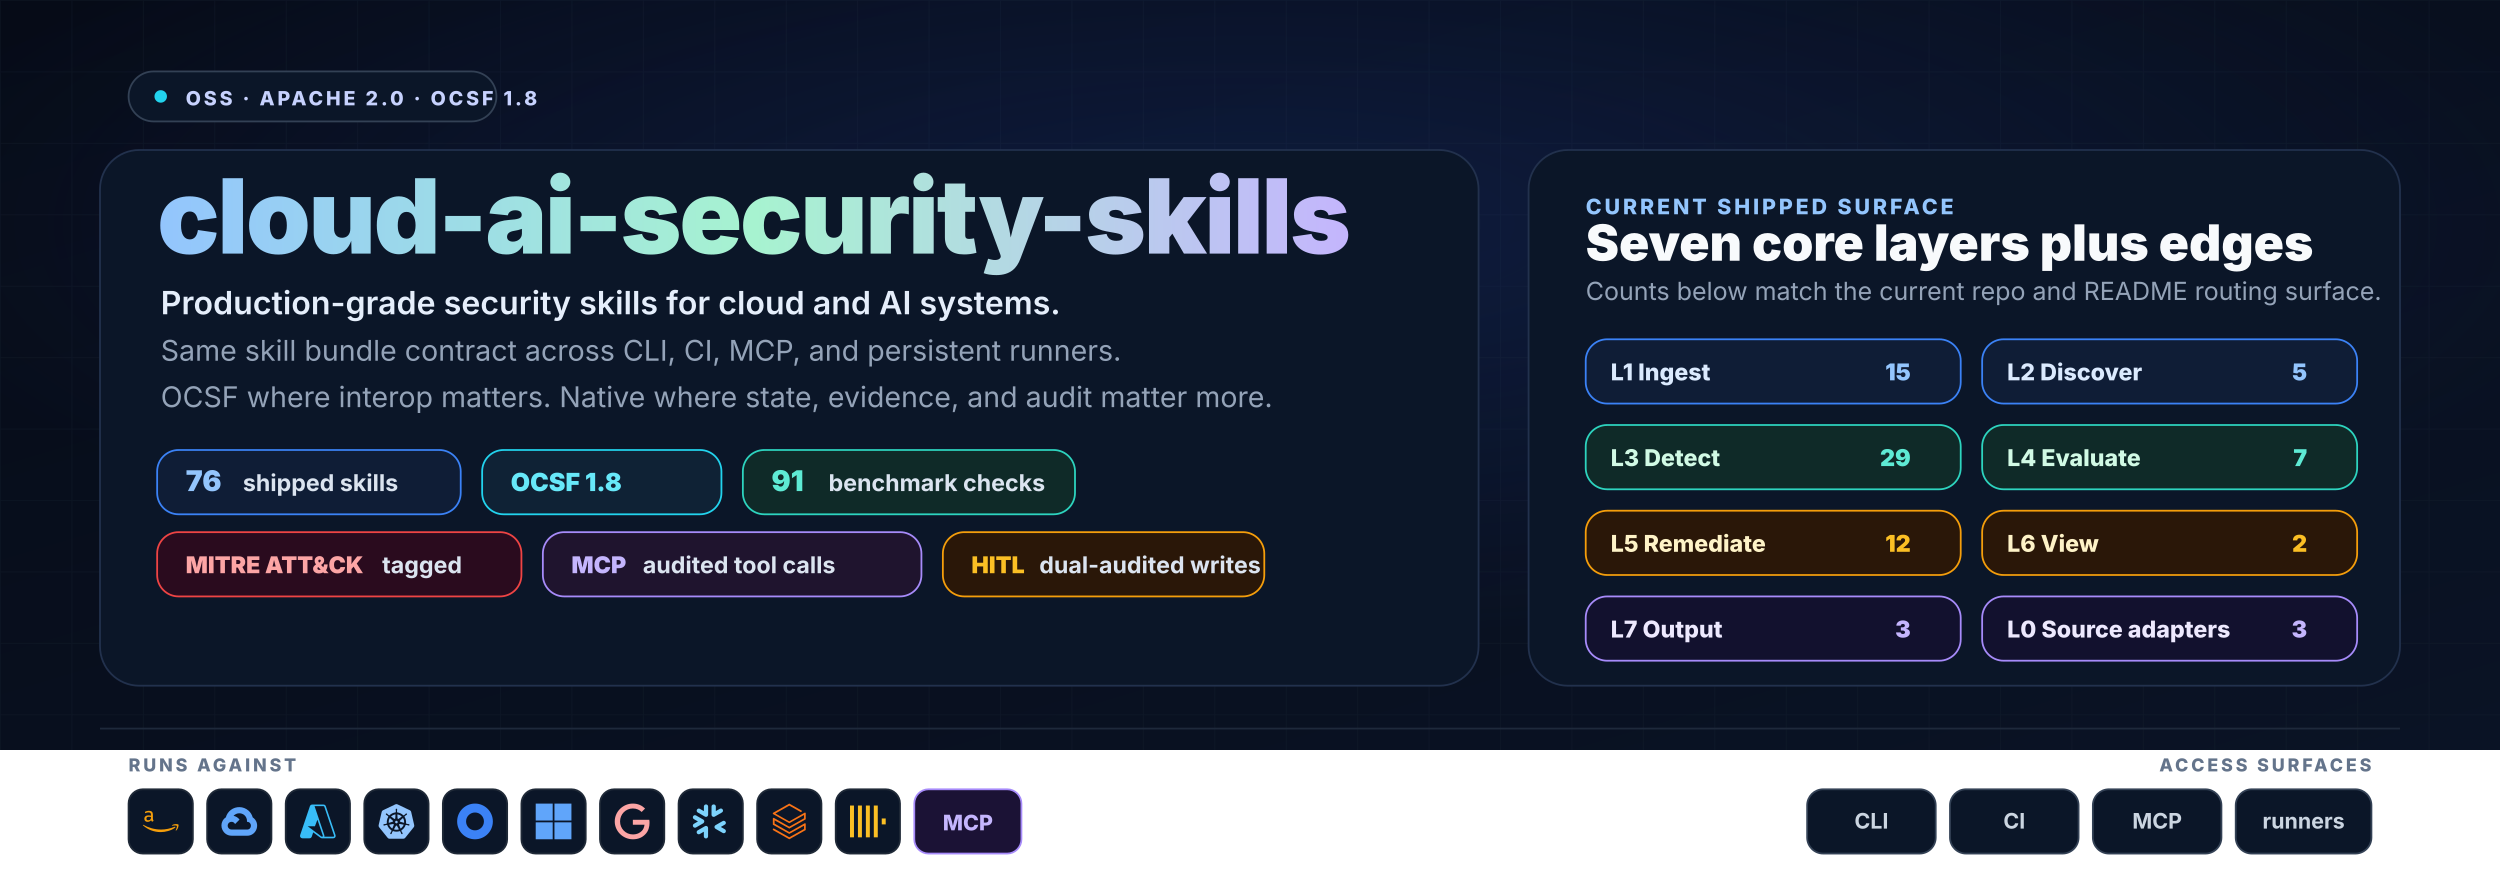
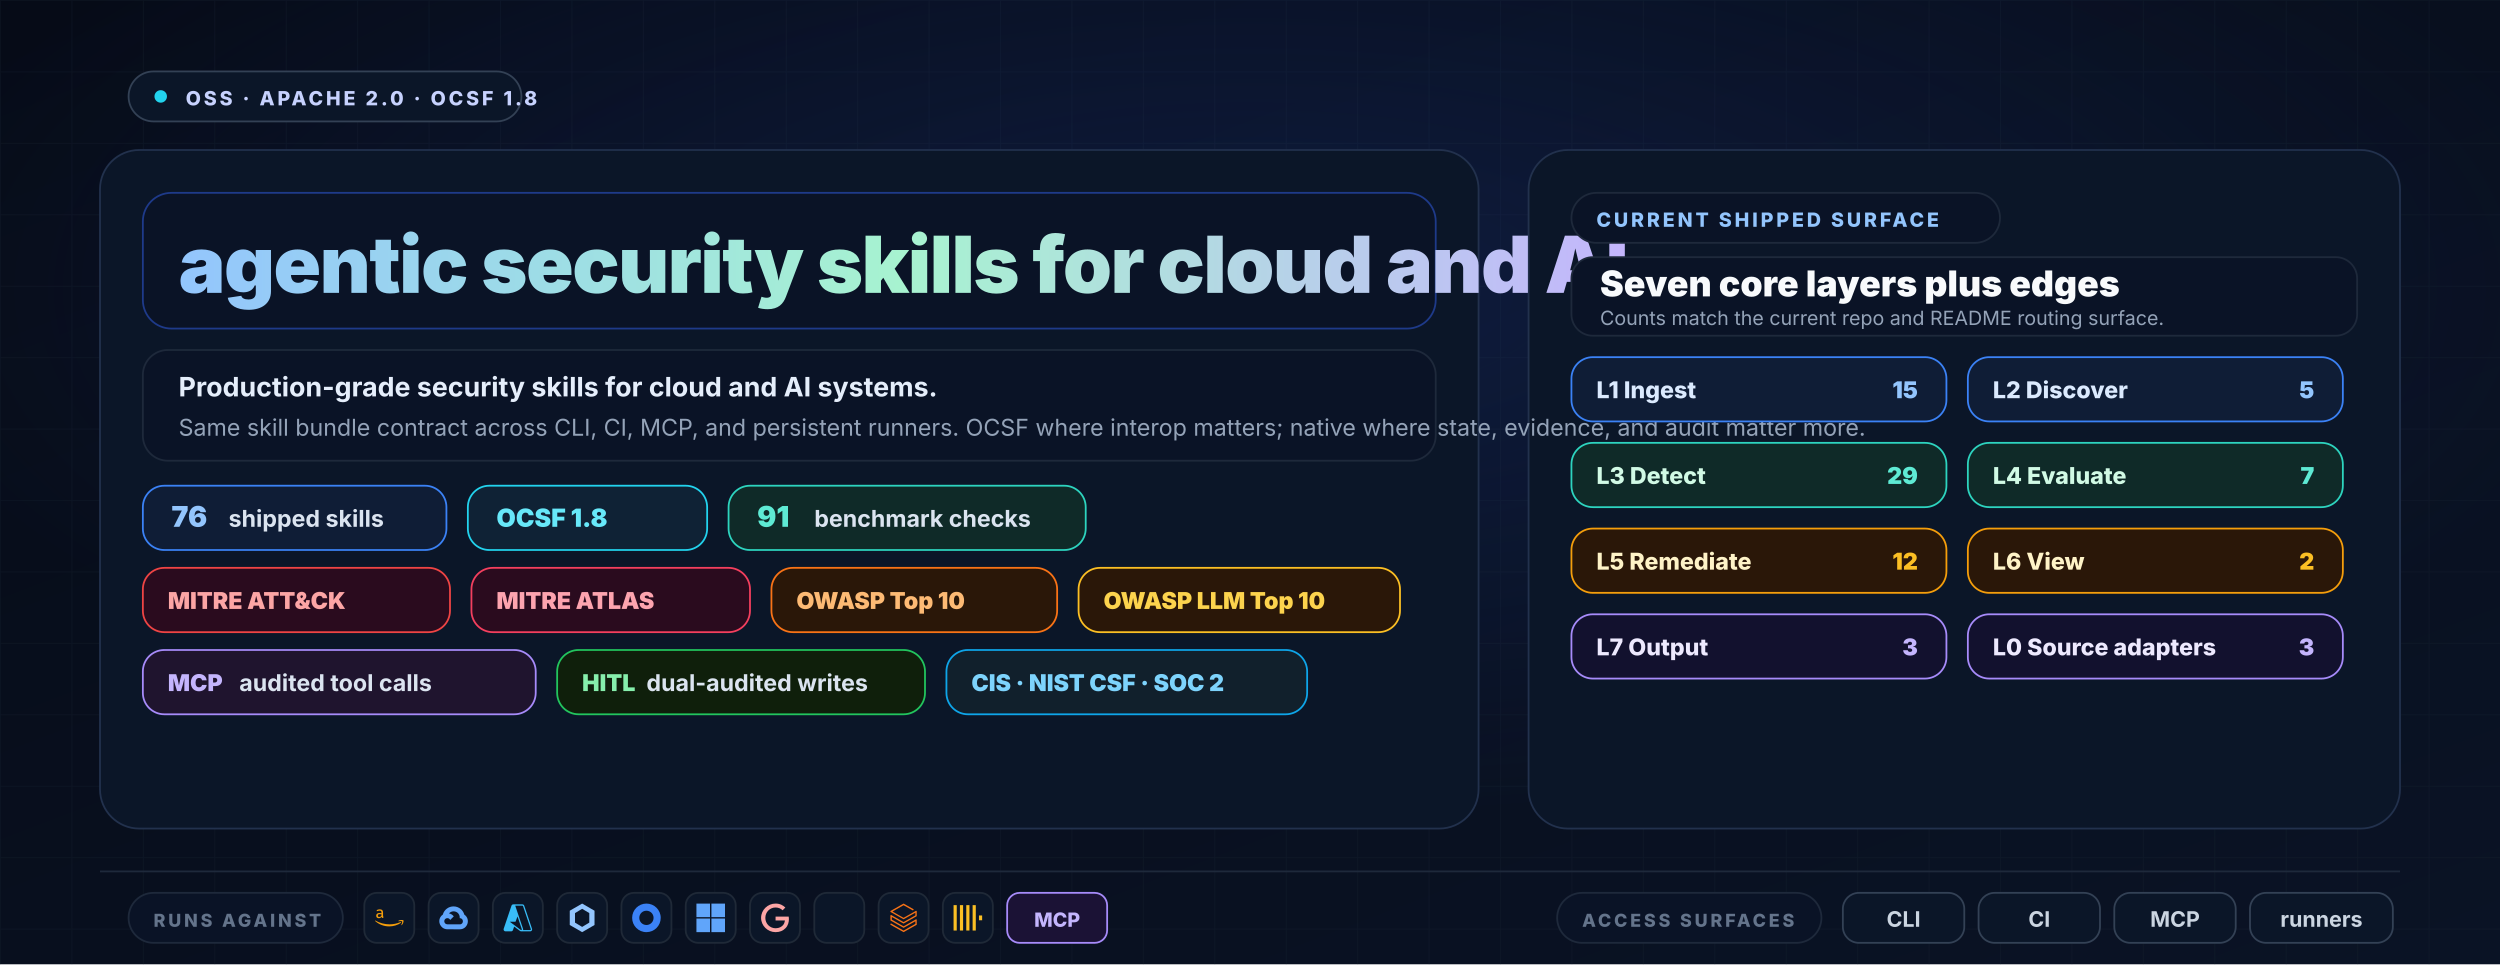
- <svg xmlns="http://www.w3.org/2000/svg" width="1400" height="500" viewBox="0 0 1400 500" role="img" aria-labelledby="title desc">
+ <svg xmlns="http://www.w3.org/2000/svg" width="1400" height="540" viewBox="0 0 1400 540" role="img" aria-labelledby="title desc">
  <defs>
    <linearGradient id="bg" x1="0" y1="0" x2="1" y2="1">
      <stop offset="0%" stop-color="#060b17" />
      <stop offset="100%" stop-color="#0a1325" />
    </linearGradient>
    <radialGradient id="glow" cx="50%" cy="30%" r="55%">
      <stop offset="0%" stop-color="#1e3a8a" stop-opacity="0.3" />
      <stop offset="100%" stop-color="#1e3a8a" stop-opacity="0" />
    </radialGradient>
    <linearGradient id="wordmark" x1="0" y1="0" x2="1" y2="0">
      <stop offset="0%" stop-color="#93c5fd" />
      <stop offset="50%" stop-color="#a7f3d0" />
      <stop offset="100%" stop-color="#c4b5fd" />
    </linearGradient>
    <pattern id="grid" x="0" y="0" width="40" height="40" patternUnits="userSpaceOnUse">
      <path d="M40 0H0V40" fill="none" stroke="#1e293b" stroke-opacity="0.25" stroke-width="1" />
    </pattern>
    <symbol id="aws" viewBox="0 0 24 24">
      <path fill="#f59e0b" d="M6.763 10.036c0 .296.032.535.088.71.064.176.144.368.256.576.04.063.056.127.056.183 0 .08-.048.16-.152.24l-.503.335a.383.383 0 0 1-.208.072c-.08 0-.16-.04-.239-.112a2.47 2.47 0 0 1-.287-.375 6.18 6.18 0 0 1-.248-.471c-.622.734-1.405 1.101-2.347 1.101-.67 0-1.205-.191-1.596-.574-.391-.384-.59-.894-.59-1.533 0-.678.239-1.23.726-1.644.487-.415 1.133-.623 1.955-.623.272 0 .551.024.846.064.296.04.6.104.918.176v-.583c0-.607-.127-1.03-.375-1.277-.255-.248-.686-.367-1.3-.367-.28 0-.568.031-.863.103-.295.072-.583.16-.862.272a2.287 2.287 0 0 1-.28.104.488.488 0 0 1-.127.023c-.112 0-.168-.08-.168-.247v-.391c0-.128.016-.224.056-.28a.597.597 0 0 1 .224-.167c.279-.144.614-.264 1.005-.36a4.84 4.84 0 0 1 1.246-.151c.95 0 1.644.216 2.091.647.439.43.662 1.085.662 1.963v2.586zm-3.24 1.214c.263 0 .534-.048.822-.144.287-.096.543-.271.758-.51.128-.152.224-.32.272-.512.047-.191.08-.423.08-.694v-.335a6.66 6.66 0 0 0-.735-.136 6.02 6.02 0 0 0-.75-.048c-.535 0-.926.104-1.19.32-.263.215-.39.518-.39.917 0 .375.095.655.295.846.191.2.47.296.838.296zM21.698 16.207c-2.626 1.94-6.442 2.969-9.722 2.969-4.598 0-8.74-1.7-11.87-4.526-.247-.223-.024-.527.272-.351 3.384 1.963 7.559 3.153 11.877 3.153 2.914 0 6.114-.607 9.06-1.852.439-.2.814.287.383.607zM22.792 14.961c-.336-.43-2.22-.207-3.074-.103-.255.032-.295-.192-.063-.36 1.5-1.053 3.967-.75 4.254-.399.287.36-.08 2.826-1.485 4.007-.215.184-.423.088-.327-.151.32-.79 1.03-2.57.695-2.994z" />
    </symbol>
    <symbol id="gcp" viewBox="0 0 24 24">
      <path fill="#60a5fa" d="M12.19 2.38a9.344 9.344 0 0 0-9.234 6.893c.053-.02-.055.013 0 0-3.875 2.551-3.922 8.11-.247 10.941l.006-.007-.007.03a6.717 6.717 0 0 0 4.077 1.356h5.173l.03.03h5.192c6.687.053 9.376-8.605 3.835-12.35a9.365 9.365 0 0 0-2.821-4.552l-.043.043.006-.05A9.344 9.344 0 0 0 12.19 2.38zm-.358 4.146c1.244-.04 2.518.368 3.486 1.15a5.186 5.186 0 0 1 1.862 4.078v.518c3.53-.07 3.53 5.262 0 5.193h-5.193l-.008.009v-.04H6.785a2.59 2.59 0 0 1-1.067-.23h.001a2.597 2.597 0 1 1 3.437-3.437l3.013-3.012A6.747 6.747 0 0 0 8.11 8.24c.018-.01.04-.026.054-.023a5.186 5.186 0 0 1 3.67-1.69z" />
    </symbol>
    <symbol id="azure" viewBox="0 0 24 24">
      <path fill="#38bdf8" d="M22.379 23.343a1.62 1.62 0 0 0 1.536-2.14v.002L17.35 1.76A1.62 1.62 0 0 0 15.816.657H8.184A1.62 1.62 0 0 0 6.65 1.76L.086 21.204a1.62 1.62 0 0 0 1.536 2.139h4.741a1.62 1.62 0 0 0 1.535-1.103l.977-2.892 4.947 3.675c.28.208.618.32.966.32m-3.084-12.531 3.624 10.739a.54.54 0 0 1-.51.713v-.001h-.03a.54.54 0 0 1-.322-.106l-9.287-6.9h4.853m6.313 7.006c.116-.326.13-.694.007-1.058L9.79 1.76a1.722 1.722 0 0 0-.007-.02h6.034a.54.54 0 0 1 .512.366l6.562 19.445a.54.54 0 0 1-.338.684" />
    </symbol>
    <symbol id="k8s" viewBox="0 0 24 24">
-       <path fill="#93c5fd" d="M10.204 14.35l.007.01-.999 2.413a5.171 5.171 0 0 1-2.075-2.597l2.578-.437.004.005a.44.44 0 0 1 .484.606zm-.833-2.129a.44.44 0 0 0 .173-.756l.002-.011L7.585 9.7a5.143 5.143 0 0 0-.73 3.255l2.514-.725.002-.009zm1.145-1.98a.44.44 0 0 0 .699-.337l.01-.005.15-2.62a5.144 5.144 0 0 0-3.01 1.442l2.147 1.523.004-.002zm.76 2.75l.723.349.722-.347.18-.78-.5-.623h-.804l-.5.623.179.779zm1.5-3.095a.44.44 0 0 0 .7.336l.008.003 2.134-1.513a5.188 5.188 0 0 0-2.992-1.442l.148 2.615.002.001zm10.876 5.97l-5.773 7.181a1.6 1.6 0 0 1-1.248.594l-9.261.003a1.6 1.6 0 0 1-1.247-.596l-5.776-7.18a1.583 1.583 0 0 1-.307-1.34L2.1 5.573c.108-.47.425-.864.863-1.073L11.305.513a1.606 1.606 0 0 1 1.385 0l8.345 3.985c.438.209.755.604.863 1.073l2.062 8.955c.108.47-.005.963-.308 1.34zm-3.289-2.057c-.042-.01-.103-.026-.145-.034-.174-.033-.315-.025-.479-.038-.35-.037-.638-.067-.895-.148-.105-.04-.18-.165-.216-.216l-.201-.059a6.45 6.45 0 0 0-.105-2.332 6.465 6.465 0 0 0-.936-2.163c.052-.047.15-.133.177-.159.008-.09.001-.183.094-.282.197-.185.444-.338.743-.522.142-.084.273-.137.415-.242.032-.024.076-.062.11-.089.24-.191.295-.52.123-.736-.172-.216-.506-.236-.745-.045-.034.027-.08.062-.111.088-.134.116-.217.23-.33.35-.246.25-.45.458-.673.609-.097.056-.239.037-.303.033l-.19.135a6.545 6.545 0 0 0-4.146-2.003l-.012-.223c-.065-.062-.143-.115-.163-.25-.022-.268.015-.557.057-.905.023-.163.061-.298.068-.475.001-.04-.001-.099-.001-.142 0-.306-.224-.555-.5-.555-.275 0-.499.249-.499.555l.001.014c0 .041-.002.092 0 .128.006.177.044.312.067.475.042.348.078.637.056.906a.545.545 0 0 1-.162.258l-.012.211a6.424 6.424 0 0 0-4.166 2.003 8.373 8.373 0 0 1-.18-.128c-.09.012-.18.04-.297-.029-.223-.15-.427-.358-.673-.608-.113-.12-.195-.234-.329-.349-.03-.026-.077-.062-.111-.088a.594.594 0 0 0-.348-.132.481.481 0 0 0-.398.176c-.172.216-.117.546.123.737l.007.005.104.083c.142.105.272.159.414.242.299.185.546.338.743.522.076.082.09.226.1.288l.16.143a6.462 6.462 0 0 0-1.02 4.506l-.208.06c-.055.072-.133.184-.215.217-.257.081-.546.11-.895.147-.164.014-.305.006-.48.039-.037.007-.09.02-.133.03l-.004.002-.007.002c-.295.071-.484.342-.423.608.061.267.349.429.645.365l.007-.001.01-.003.129-.029c.17-.046.294-.113.448-.172.33-.118.604-.217.87-.256.112-.009.23.069.288.101l.217-.037a6.5 6.5 0 0 0 2.88 3.596l-.09.218c.033.084.069.199.044.282-.097.252-.263.517-.452.813-.091.136-.185.242-.268.399-.02.037-.045.095-.064.134-.128.275-.034.591.213.71.248.12.556-.007.69-.282v-.002c.02-.039.046-.09.062-.127.07-.162.094-.301.144-.458.132-.332.205-.68.387-.897.05-.06.13-.082.215-.105l.113-.205a6.453 6.453 0 0 0 4.609.012l.106.192c.086.028.18.042.256.155.136.232.229.507.342.84.05.156.074.295.145.457.016.037.043.09.062.129.133.276.442.402.69.282.247-.118.341-.435.213-.71-.02-.039-.045-.096-.065-.134-.083-.156-.177-.261-.268-.398-.19-.296-.346-.541-.443-.793-.04-.13.007-.21.038-.294-.018-.022-.059-.144-.083-.202a6.499 6.499 0 0 0 2.88-3.622c.064.01.176.03.213.038.075-.05.144-.114.28-.104.266.039.54.138.87.256.154.06.277.128.448.173.036.01.088.019.13.028l.009.003.007.001c.297.064.584-.098.645-.365.06-.266-.128-.537-.423-.608zM16.4 9.701l-1.95 1.746v.005a.44.44 0 0 0 .173.757l.003.01 2.526.728a5.199 5.199 0 0 0-.108-1.674A5.208 5.208 0 0 0 16.4 9.7zm-4.013 5.325a.437.437 0 0 0-.404-.232.44.44 0 0 0-.372.233h-.002l-1.268 2.292a5.164 5.164 0 0 0 3.326.003l-1.27-2.296h-.01zm1.888-1.293a.44.44 0 0 0-.27.036.44.44 0 0 0-.214.572l-.003.004 1.01 2.438a5.15 5.15 0 0 0 2.081-2.615l-2.6-.44-.004.005z" />
+       <path fill="#93c5fd" d="M12 0L1.6 6v12L12 24l10.4-6V6L12 0zm0 4.4L18 8v8L12 19.6 6 16V8l6-3.6z" />
    </symbol>
    <symbol id="okta" viewBox="0 0 24 24">
      <path fill="#3b82f6" d="M12 0C5.389 0 0 5.35 0 12s5.35 12 12 12 12-5.35 12-12S18.611 0 12 0zm0 18c-3.325 0-6-2.675-6-6s2.675-6 6-6 6 2.675 6 6-2.675 6-6 6z" />
    </symbol>
    <symbol id="entra" viewBox="0 0 24 24">
      <path fill="#60a5fa" d="M0 0v11.408h11.408V0zm12.594 0v11.408H24V0zM0 12.594V24h11.408V12.594zm12.594 0V24H24V12.594z" />
    </symbol>
    <symbol id="google" viewBox="0 0 24 24">
      <path fill="#fca5a5" d="M12.48 10.92v3.28h7.84c-.24 1.84-.853 3.187-1.787 4.133-1.147 1.147-2.933 2.4-6.053 2.4-4.827 0-8.6-3.893-8.6-8.72s3.773-8.72 8.6-8.72c2.6 0 4.507 1.027 5.907 2.347l2.307-2.307C18.747 1.44 16.133 0 12.48 0 5.867 0 .307 5.387.307 12s5.56 12 12.173 12c3.573 0 6.267-1.173 8.373-3.36 2.16-2.16 2.84-5.213 2.84-7.667 0-.76-.053-1.467-.173-2.053H12.48z" />
    </symbol>
    <symbol id="snowflake" viewBox="0 0 24 24">
-       <path fill="#7dd3fc" d="M7.602 12.4c.038-.151.076-.304.076-.456 0-.114-.038-.228-.038-.342-.114-.343-.304-.647-.646-.838l-4.87-2.777c-.685-.38-1.56-.152-1.94.533-.381.685-.153 1.56.532 1.94l2.701 1.56-2.701 1.56c-.685.38-.913 1.256-.533 1.94.38.685 1.256.914 1.94.533l4.832-2.777c.343-.267.571-.533.647-.876zm1.332 2.626c-.266-.038-.57.038-.837.19l-4.832 2.777c-.685.38-.913 1.256-.532 1.94.38.686 1.255.914 1.94.533l2.701-1.56v3.12c0 .8.647 1.408 1.446 1.408.799 0 1.407-.647 1.407-1.408v-5.592c0-.761-.57-1.37-1.293-1.408zm4.946-6.088c.266.038.57-.038.837-.19l4.832-2.777c.685-.38.913-1.256.532-1.94-.38-.686-1.255-.914-1.94-.533l-2.701 1.56V1.975c0-.799-.647-1.408-1.446-1.408-.799 0-1.446.609-1.446 1.408V7.53c0 .76.609 1.37 1.332 1.407zM3.265 5.97l4.832 2.777c.266.152.533.19.837.19.723-.038 1.331-.684 1.331-1.407V1.975c0-.799-.646-1.408-1.407-1.408-.799 0-1.446.647-1.446 1.408v3.12l-2.701-1.56c-.685-.38-1.56-.152-1.94.533-.419.646-.19 1.521.494 1.902zm18.22 8.184l-2.701 1.56 2.7 1.56c.686.38.914 1.256.533 1.94-.38.685-1.255.913-1.94.533l-4.832-2.778a1.644 1.644 0 01-.647-.798c-.037-.153-.076-.305-.076-.457 0-.114.039-.228.039-.342.114-.343.342-.647.646-.837l4.832-2.778c.685-.38 1.56-.152 1.94.533.457.609.19 1.484-.494 1.864z" />
+       <path fill="#7dd3fc" d="M12 2v20M5 5l14 14M19 5L5 19M2 12h20" />
    </symbol>
    <symbol id="databricks" viewBox="0 0 24 24">
      <path fill="#f97316" d="M.95 14.184L12 20.403l9.919-5.55v2.21L12 22.662l-10.484-5.96-.565.308v.77L12 24l11.05-6.218v-4.317l-.515-.309L12 19.118l-9.867-5.653v-2.21L12 16.805l11.05-6.218V6.32l-.515-.308L12 11.974 2.647 6.681 12 1.388l7.76 4.368.668-.411v-.566L12 0 .95 6.27v.72L12 13.207l9.919-5.55v2.26L12 15.52 1.516 9.56l-.565.308Z" />
    </symbol>
    <symbol id="clickhouse" viewBox="0 0 24 24">
      <path fill="#fbbf24" d="M21.333 10H24v4h-2.667ZM16 1.335h2.667v21.33H16Zm-5.333 0h2.666v21.33h-2.666ZM0 22.665V1.335h2.667v21.33zm5.333-21.33H8v21.33H5.333Z" />
    </symbol>
  </defs>
-   <rect width="1400" height="420" fill="url(#bg)" />
-   <rect width="1400" height="420" fill="url(#grid)" />
-   <rect width="1400" height="420" fill="url(#glow)" />
+   <rect width="1400" height="540" fill="url(#bg)" />
+   <rect width="1400" height="540" fill="url(#grid)" />
+   <rect width="1400" height="540" fill="url(#glow)" />
  <g font-family="Inter, Segoe UI, ui-sans-serif, Arial, sans-serif">
    <g transform="translate(72,40)">
-       <rect x="0" y="0" width="206" height="28" rx="14" fill="#0b1628" stroke="#334155" />
+       <rect x="0" y="0" width="220" height="28" rx="14" fill="#0b1628" stroke="#334155" />
      <circle cx="18" cy="14" r="3.5" fill="#22d3ee" />
      <text x="32" y="19" fill="#c7d2fe" font-size="11" font-weight="800" letter-spacing="1.6">OSS · APACHE 2.0 · OCSF 1.8</text>
    </g>
-     <rect x="56" y="84" width="772" height="300" rx="22" fill="#0b1628" stroke="#22314d" />
-     <rect x="856" y="84" width="488" height="300" rx="22" fill="#0b1628" stroke="#22314d" />
-     <text x="88" y="142" font-size="58" font-weight="900" fill="url(#wordmark)" letter-spacing="-1.2">cloud-ai-security-skills</text>
-     <text x="90" y="176" fill="#e5eefb" font-size="18" font-weight="600">Production-grade security skills for cloud and AI systems.</text>
-     <text x="90" y="202" fill="#94a3b8" font-size="16">Same skill bundle contract across CLI, CI, MCP, and persistent runners.</text>
-     <text x="90" y="228" fill="#94a3b8" font-size="16">OCSF where interop matters. Native where state, evidence, and audit matter more.</text>
-     <g transform="translate(88,252)">
+     <rect x="56" y="84" width="772" height="380" rx="22" fill="#0b1628" stroke="#22314d" />
+     <rect x="856" y="84" width="488" height="380" rx="22" fill="#0b1628" stroke="#22314d" />
+     <g transform="translate(80,108)">
+       <rect x="0" y="0" width="724" height="76" rx="16" fill="#0a1326" stroke="#1e3a8a" />
+       <text x="20" y="56" font-size="44" font-weight="900" fill="url(#wordmark)" letter-spacing="-0.8">agentic security skills for cloud and AI</text>
+     </g>
+     <g transform="translate(80,196)">
+       <rect x="0" y="0" width="724" height="62" rx="14" fill="#0a1326" stroke="#1e293b" />
+       <text x="20" y="26" fill="#e5eefb" font-size="15" font-weight="700">Production-grade security skills for cloud and AI systems.</text>
+       <text x="20" y="48" fill="#94a3b8" font-size="13">Same skill bundle contract across CLI, CI, MCP, and persistent runners. OCSF where interop matters; native where state, evidence, and audit matter more.</text>
+     </g>
+     <g transform="translate(80,272)">
      <g>
        <rect x="0" y="0" width="170" height="36" rx="12" fill="#0f1d36" stroke="#3b82f6" />
        <text x="16" y="23" fill="#93c5fd" font-size="16" font-weight="900">76</text>
        <text x="48" y="23" fill="#dbe4f0" font-size="13" font-weight="700">shipped skills</text>
      </g>
      <g transform="translate(182,0)">
        <rect x="0" y="0" width="134" height="36" rx="12" fill="#0f2235" stroke="#22d3ee" />
        <text x="16" y="23" fill="#67e8f9" font-size="14" font-weight="900">OCSF 1.8</text>
      </g>
      <g transform="translate(328,0)">
-         <rect x="0" y="0" width="186" height="36" rx="12" fill="#0f2a28" stroke="#2dd4bf" />
+         <rect x="0" y="0" width="200" height="36" rx="12" fill="#0f2a28" stroke="#2dd4bf" />
        <text x="16" y="23" fill="#5eead4" font-size="16" font-weight="900">91</text>
        <text x="48" y="23" fill="#dbe4f0" font-size="13" font-weight="700">benchmark checks</text>
      </g>
    </g>
-     <g transform="translate(88,298)">
-       <g>
-         <rect x="0" y="0" width="204" height="36" rx="12" fill="#2a0b1e" stroke="#ef4444" />
-         <text x="16" y="23" fill="#fca5a5" font-size="13" font-weight="900">MITRE ATT&amp;CK</text>
-         <text x="126" y="23" fill="#dbe4f0" font-size="13" font-weight="700">tagged</text>
-       </g>
-       <g transform="translate(216,0)">
-         <rect x="0" y="0" width="212" height="36" rx="12" fill="#1f142e" stroke="#a78bfa" />
-         <text x="16" y="23" fill="#c4b5fd" font-size="13" font-weight="900">MCP</text>
-         <text x="56" y="23" fill="#dbe4f0" font-size="13" font-weight="700">audited tool calls</text>
-       </g>
-       <g transform="translate(440,0)">
-         <rect x="0" y="0" width="180" height="36" rx="12" fill="#2a1708" stroke="#f59e0b" />
-         <text x="16" y="23" fill="#fbbf24" font-size="13" font-weight="900">HITL</text>
-         <text x="54" y="23" fill="#dbe4f0" font-size="13" font-weight="700">dual-audited writes</text>
-       </g>
-     </g>
-     <text x="888" y="120" fill="#93c5fd" font-size="12" font-weight="800" letter-spacing="1.6">CURRENT SHIPPED SURFACE</text>
-     <text x="888" y="146" fill="#f8fafc" font-size="28" font-weight="900">Seven core layers plus edges</text>
-     <text x="888" y="168" fill="#94a3b8" font-size="14">Counts below match the current repo and README routing surface.</text>
-     <g transform="translate(888,190)">
+     <g transform="translate(80,318)">
+       <g>
+         <rect x="0" y="0" width="172" height="36" rx="12" fill="#2a0b1e" stroke="#ef4444" />
+         <text x="14" y="23" fill="#fca5a5" font-size="13" font-weight="900">MITRE ATT&amp;CK</text>
+       </g>
+       <g transform="translate(184,0)">
+         <rect x="0" y="0" width="156" height="36" rx="12" fill="#2a0b1e" stroke="#f43f5e" />
+         <text x="14" y="23" fill="#fda4af" font-size="13" font-weight="900">MITRE ATLAS</text>
+       </g>
+       <g transform="translate(352,0)">
+         <rect x="0" y="0" width="160" height="36" rx="12" fill="#2a1708" stroke="#f97316" />
+         <text x="14" y="23" fill="#fdba74" font-size="13" font-weight="900">OWASP Top 10</text>
+       </g>
+       <g transform="translate(524,0)">
+         <rect x="0" y="0" width="180" height="36" rx="12" fill="#2a1708" stroke="#fbbf24" />
+         <text x="14" y="23" fill="#fcd34d" font-size="13" font-weight="900">OWASP LLM Top 10</text>
+       </g>
+     </g>
+     <g transform="translate(80,364)">
+       <g>
+         <rect x="0" y="0" width="220" height="36" rx="12" fill="#1f142e" stroke="#a78bfa" />
+         <text x="14" y="23" fill="#c4b5fd" font-size="13" font-weight="900">MCP</text>
+         <text x="54" y="23" fill="#dbe4f0" font-size="13" font-weight="700">audited tool calls</text>
+       </g>
+       <g transform="translate(232,0)">
+         <rect x="0" y="0" width="206" height="36" rx="12" fill="#0f1f0b" stroke="#22c55e" />
+         <text x="14" y="23" fill="#86efac" font-size="13" font-weight="900">HITL</text>
+         <text x="50" y="23" fill="#dbe4f0" font-size="13" font-weight="700">dual-audited writes</text>
+       </g>
+       <g transform="translate(450,0)">
+         <rect x="0" y="0" width="202" height="36" rx="12" fill="#11202c" stroke="#0ea5e9" />
+         <text x="14" y="23" fill="#7dd3fc" font-size="13" font-weight="900">CIS · NIST CSF · SOC 2</text>
+       </g>
+     </g>
+     <g transform="translate(880,108)">
+       <rect x="0" y="0" width="240" height="28" rx="14" fill="#0a1326" stroke="#1e293b" />
+       <text x="14" y="19" fill="#93c5fd" font-size="11" font-weight="800" letter-spacing="1.6">CURRENT SHIPPED SURFACE</text>
+     </g>
+     <g transform="translate(880,144)">
+       <rect x="0" y="0" width="440" height="44" rx="12" fill="#0a1326" stroke="#1e293b" />
+       <text x="16" y="22" fill="#f8fafc" font-size="20" font-weight="900">Seven core layers plus edges</text>
+       <text x="16" y="38" fill="#94a3b8" font-size="11">Counts match the current repo and README routing surface.</text>
+     </g>
+     <g transform="translate(880,200)">
      <g>
        <rect x="0" y="0" width="210" height="36" rx="12" fill="#0f1d36" stroke="#3b82f6" />
        <text x="14" y="23" fill="#dbeafe" font-size="13" font-weight="800">L1 Ingest</text>
-         <text x="182" y="23" text-anchor="end" fill="#93c5fd" font-size="13" font-weight="900">15</text>
+         <text x="194" y="23" text-anchor="end" fill="#93c5fd" font-size="13" font-weight="900">15</text>
      </g>
      <g transform="translate(222,0)">
        <rect x="0" y="0" width="210" height="36" rx="12" fill="#0f1d36" stroke="#3b82f6" />
        <text x="14" y="23" fill="#dbeafe" font-size="13" font-weight="800">L2 Discover</text>
-         <text x="182" y="23" text-anchor="end" fill="#93c5fd" font-size="13" font-weight="900">5</text>
+         <text x="194" y="23" text-anchor="end" fill="#93c5fd" font-size="13" font-weight="900">5</text>
      </g>
      <g transform="translate(0,48)">
        <rect x="0" y="0" width="210" height="36" rx="12" fill="#0f2a28" stroke="#2dd4bf" />
        <text x="14" y="23" fill="#d1fae5" font-size="13" font-weight="800">L3 Detect</text>
-         <text x="182" y="23" text-anchor="end" fill="#5eead4" font-size="13" font-weight="900">29</text>
+         <text x="194" y="23" text-anchor="end" fill="#5eead4" font-size="13" font-weight="900">29</text>
      </g>
      <g transform="translate(222,48)">
        <rect x="0" y="0" width="210" height="36" rx="12" fill="#0f2a28" stroke="#2dd4bf" />
        <text x="14" y="23" fill="#d1fae5" font-size="13" font-weight="800">L4 Evaluate</text>
-         <text x="182" y="23" text-anchor="end" fill="#5eead4" font-size="13" font-weight="900">7</text>
+         <text x="194" y="23" text-anchor="end" fill="#5eead4" font-size="13" font-weight="900">7</text>
      </g>
      <g transform="translate(0,96)">
        <rect x="0" y="0" width="210" height="36" rx="12" fill="#2a1708" stroke="#f59e0b" />
        <text x="14" y="23" fill="#fef3c7" font-size="13" font-weight="800">L5 Remediate</text>
-         <text x="182" y="23" text-anchor="end" fill="#fbbf24" font-size="13" font-weight="900">12</text>
+         <text x="194" y="23" text-anchor="end" fill="#fbbf24" font-size="13" font-weight="900">12</text>
      </g>
      <g transform="translate(222,96)">
        <rect x="0" y="0" width="210" height="36" rx="12" fill="#2a1708" stroke="#f59e0b" />
        <text x="14" y="23" fill="#fef3c7" font-size="13" font-weight="800">L6 View</text>
-         <text x="182" y="23" text-anchor="end" fill="#fbbf24" font-size="13" font-weight="900">2</text>
+         <text x="194" y="23" text-anchor="end" fill="#fbbf24" font-size="13" font-weight="900">2</text>
      </g>
      <g transform="translate(0,144)">
        <rect x="0" y="0" width="210" height="36" rx="12" fill="#12112e" stroke="#a78bfa" />
        <text x="14" y="23" fill="#ede9fe" font-size="13" font-weight="800">L7 Output</text>
-         <text x="182" y="23" text-anchor="end" fill="#c4b5fd" font-size="13" font-weight="900">3</text>
+         <text x="194" y="23" text-anchor="end" fill="#c4b5fd" font-size="13" font-weight="900">3</text>
      </g>
      <g transform="translate(222,144)">
        <rect x="0" y="0" width="210" height="36" rx="12" fill="#12112e" stroke="#a78bfa" />
        <text x="14" y="23" fill="#ede9fe" font-size="13" font-weight="800">L0 Source adapters</text>
-         <text x="182" y="23" text-anchor="end" fill="#c4b5fd" font-size="13" font-weight="900">3</text>
-       </g>
-     </g>
-     <line x1="56" y1="408" x2="1344" y2="408" stroke="#1e293b" stroke-width="1" />
-     <text x="72" y="432" fill="#64748b" font-size="10" font-weight="800" letter-spacing="1.6">RUNS AGAINST</text>
-     <g transform="translate(72,442)">
-       <g>
-         <rect x="0" y="0" width="36" height="36" rx="8" fill="#0b1628" stroke="#1f2937" />
-         <use href="#aws" x="8" y="8" width="20" height="20" />
-       </g>
-       <g transform="translate(44,0)">
-         <rect x="0" y="0" width="36" height="36" rx="8" fill="#0b1628" stroke="#1f2937" />
-         <use href="#gcp" x="8" y="8" width="20" height="20" />
-       </g>
-       <g transform="translate(88,0)">
-         <rect x="0" y="0" width="36" height="36" rx="8" fill="#0b1628" stroke="#1f2937" />
-         <use href="#azure" x="8" y="8" width="20" height="20" />
-       </g>
-       <g transform="translate(132,0)">
-         <rect x="0" y="0" width="36" height="36" rx="8" fill="#0b1628" stroke="#1f2937" />
-         <use href="#k8s" x="8" y="8" width="20" height="20" />
-       </g>
-       <g transform="translate(176,0)">
-         <rect x="0" y="0" width="36" height="36" rx="8" fill="#0b1628" stroke="#1f2937" />
-         <use href="#okta" x="8" y="8" width="20" height="20" />
-       </g>
-       <g transform="translate(220,0)">
-         <rect x="0" y="0" width="36" height="36" rx="8" fill="#0b1628" stroke="#1f2937" />
-         <use href="#entra" x="8" y="8" width="20" height="20" />
-       </g>
-       <g transform="translate(264,0)">
-         <rect x="0" y="0" width="36" height="36" rx="8" fill="#0b1628" stroke="#1f2937" />
-         <use href="#google" x="8" y="8" width="20" height="20" />
-       </g>
-       <g transform="translate(308,0)">
-         <rect x="0" y="0" width="36" height="36" rx="8" fill="#0b1628" stroke="#1f2937" />
-         <use href="#snowflake" x="8" y="8" width="20" height="20" />
-       </g>
-       <g transform="translate(352,0)">
-         <rect x="0" y="0" width="36" height="36" rx="8" fill="#0b1628" stroke="#1f2937" />
-         <use href="#databricks" x="8" y="8" width="20" height="20" />
-       </g>
-       <g transform="translate(396,0)">
-         <rect x="0" y="0" width="36" height="36" rx="8" fill="#0b1628" stroke="#1f2937" />
-         <use href="#clickhouse" x="8" y="8" width="20" height="20" />
-       </g>
-       <g transform="translate(440,0)">
-         <rect x="0" y="0" width="60" height="36" rx="8" fill="#1b1235" stroke="#a78bfa" />
-         <text x="30" y="23" text-anchor="middle" fill="#c4b5fd" font-size="12" font-weight="800">MCP</text>
-       </g>
-     </g>
-     <text x="1328" y="432" text-anchor="end" fill="#64748b" font-size="10" font-weight="800" letter-spacing="1.6">ACCESS SURFACES</text>
-     <g transform="translate(1012,442)" font-size="12" font-weight="700" fill="#cbd5e1">
-       <rect x="0" y="0" width="72" height="36" rx="9" fill="#0b1628" stroke="#334155" />
-       <text x="36" y="22" text-anchor="middle">CLI</text>
-       <rect x="80" y="0" width="72" height="36" rx="9" fill="#0b1628" stroke="#334155" />
-       <text x="116" y="22" text-anchor="middle">CI</text>
-       <rect x="160" y="0" width="72" height="36" rx="9" fill="#0b1628" stroke="#334155" />
-       <text x="196" y="22" text-anchor="middle">MCP</text>
-       <rect x="240" y="0" width="76" height="36" rx="9" fill="#0b1628" stroke="#334155" />
-       <text x="278" y="22" text-anchor="middle">runners</text>
+         <text x="194" y="23" text-anchor="end" fill="#c4b5fd" font-size="13" font-weight="900">3</text>
+       </g>
+     </g>
+     <line x1="56" y1="488" x2="1344" y2="488" stroke="#1e293b" stroke-width="1" />
+     <g transform="translate(72,500)">
+       <rect x="0" y="0" width="120" height="28" rx="14" fill="#0a1326" stroke="#1e293b" />
+       <text x="14" y="19" fill="#64748b" font-size="10" font-weight="800" letter-spacing="1.6">RUNS AGAINST</text>
+     </g>
+     <g transform="translate(204,500)">
+       <g>
+         <rect x="0" y="0" width="28" height="28" rx="7" fill="#0b1628" stroke="#1f2937" />
+         <use href="#aws" x="6" y="6" width="16" height="16" />
+       </g>
+       <g transform="translate(36,0)">
+         <rect x="0" y="0" width="28" height="28" rx="7" fill="#0b1628" stroke="#1f2937" />
+         <use href="#gcp" x="6" y="6" width="16" height="16" />
+       </g>
+       <g transform="translate(72,0)">
+         <rect x="0" y="0" width="28" height="28" rx="7" fill="#0b1628" stroke="#1f2937" />
+         <use href="#azure" x="6" y="6" width="16" height="16" />
+       </g>
+       <g transform="translate(108,0)">
+         <rect x="0" y="0" width="28" height="28" rx="7" fill="#0b1628" stroke="#1f2937" />
+         <use href="#k8s" x="6" y="6" width="16" height="16" />
+       </g>
+       <g transform="translate(144,0)">
+         <rect x="0" y="0" width="28" height="28" rx="7" fill="#0b1628" stroke="#1f2937" />
+         <use href="#okta" x="6" y="6" width="16" height="16" />
+       </g>
+       <g transform="translate(180,0)">
+         <rect x="0" y="0" width="28" height="28" rx="7" fill="#0b1628" stroke="#1f2937" />
+         <use href="#entra" x="6" y="6" width="16" height="16" />
+       </g>
+       <g transform="translate(216,0)">
+         <rect x="0" y="0" width="28" height="28" rx="7" fill="#0b1628" stroke="#1f2937" />
+         <use href="#google" x="6" y="6" width="16" height="16" />
+       </g>
+       <g transform="translate(252,0)">
+         <rect x="0" y="0" width="28" height="28" rx="7" fill="#0b1628" stroke="#1f2937" />
+         <use href="#snowflake" x="6" y="6" width="16" height="16" />
+       </g>
+       <g transform="translate(288,0)">
+         <rect x="0" y="0" width="28" height="28" rx="7" fill="#0b1628" stroke="#1f2937" />
+         <use href="#databricks" x="6" y="6" width="16" height="16" />
+       </g>
+       <g transform="translate(324,0)">
+         <rect x="0" y="0" width="28" height="28" rx="7" fill="#0b1628" stroke="#1f2937" />
+         <use href="#clickhouse" x="6" y="6" width="16" height="16" />
+       </g>
+       <g transform="translate(360,0)">
+         <rect x="0" y="0" width="56" height="28" rx="7" fill="#1b1235" stroke="#a78bfa" />
+         <text x="28" y="19" text-anchor="middle" fill="#c4b5fd" font-size="11" font-weight="800">MCP</text>
+       </g>
+     </g>
+     <g transform="translate(872,500)">
+       <rect x="0" y="0" width="148" height="28" rx="14" fill="#0a1326" stroke="#1e293b" />
+       <text x="14" y="19" fill="#64748b" font-size="10" font-weight="800" letter-spacing="1.6">ACCESS SURFACES</text>
+     </g>
+     <g transform="translate(1032,500)">
+       <rect x="0" y="0" width="68" height="28" rx="9" fill="#0b1628" stroke="#334155" />
+       <text x="34" y="19" text-anchor="middle" fill="#cbd5e1" font-size="12" font-weight="700">CLI</text>
+       <rect x="76" y="0" width="68" height="28" rx="9" fill="#0b1628" stroke="#334155" />
+       <text x="110" y="19" text-anchor="middle" fill="#cbd5e1" font-size="12" font-weight="700">CI</text>
+       <rect x="152" y="0" width="68" height="28" rx="9" fill="#0b1628" stroke="#334155" />
+       <text x="186" y="19" text-anchor="middle" fill="#cbd5e1" font-size="12" font-weight="700">MCP</text>
+       <rect x="228" y="0" width="80" height="28" rx="9" fill="#0b1628" stroke="#334155" />
+       <text x="268" y="19" text-anchor="middle" fill="#cbd5e1" font-size="12" font-weight="700">runners</text>
    </g>
  </g>
</svg>
